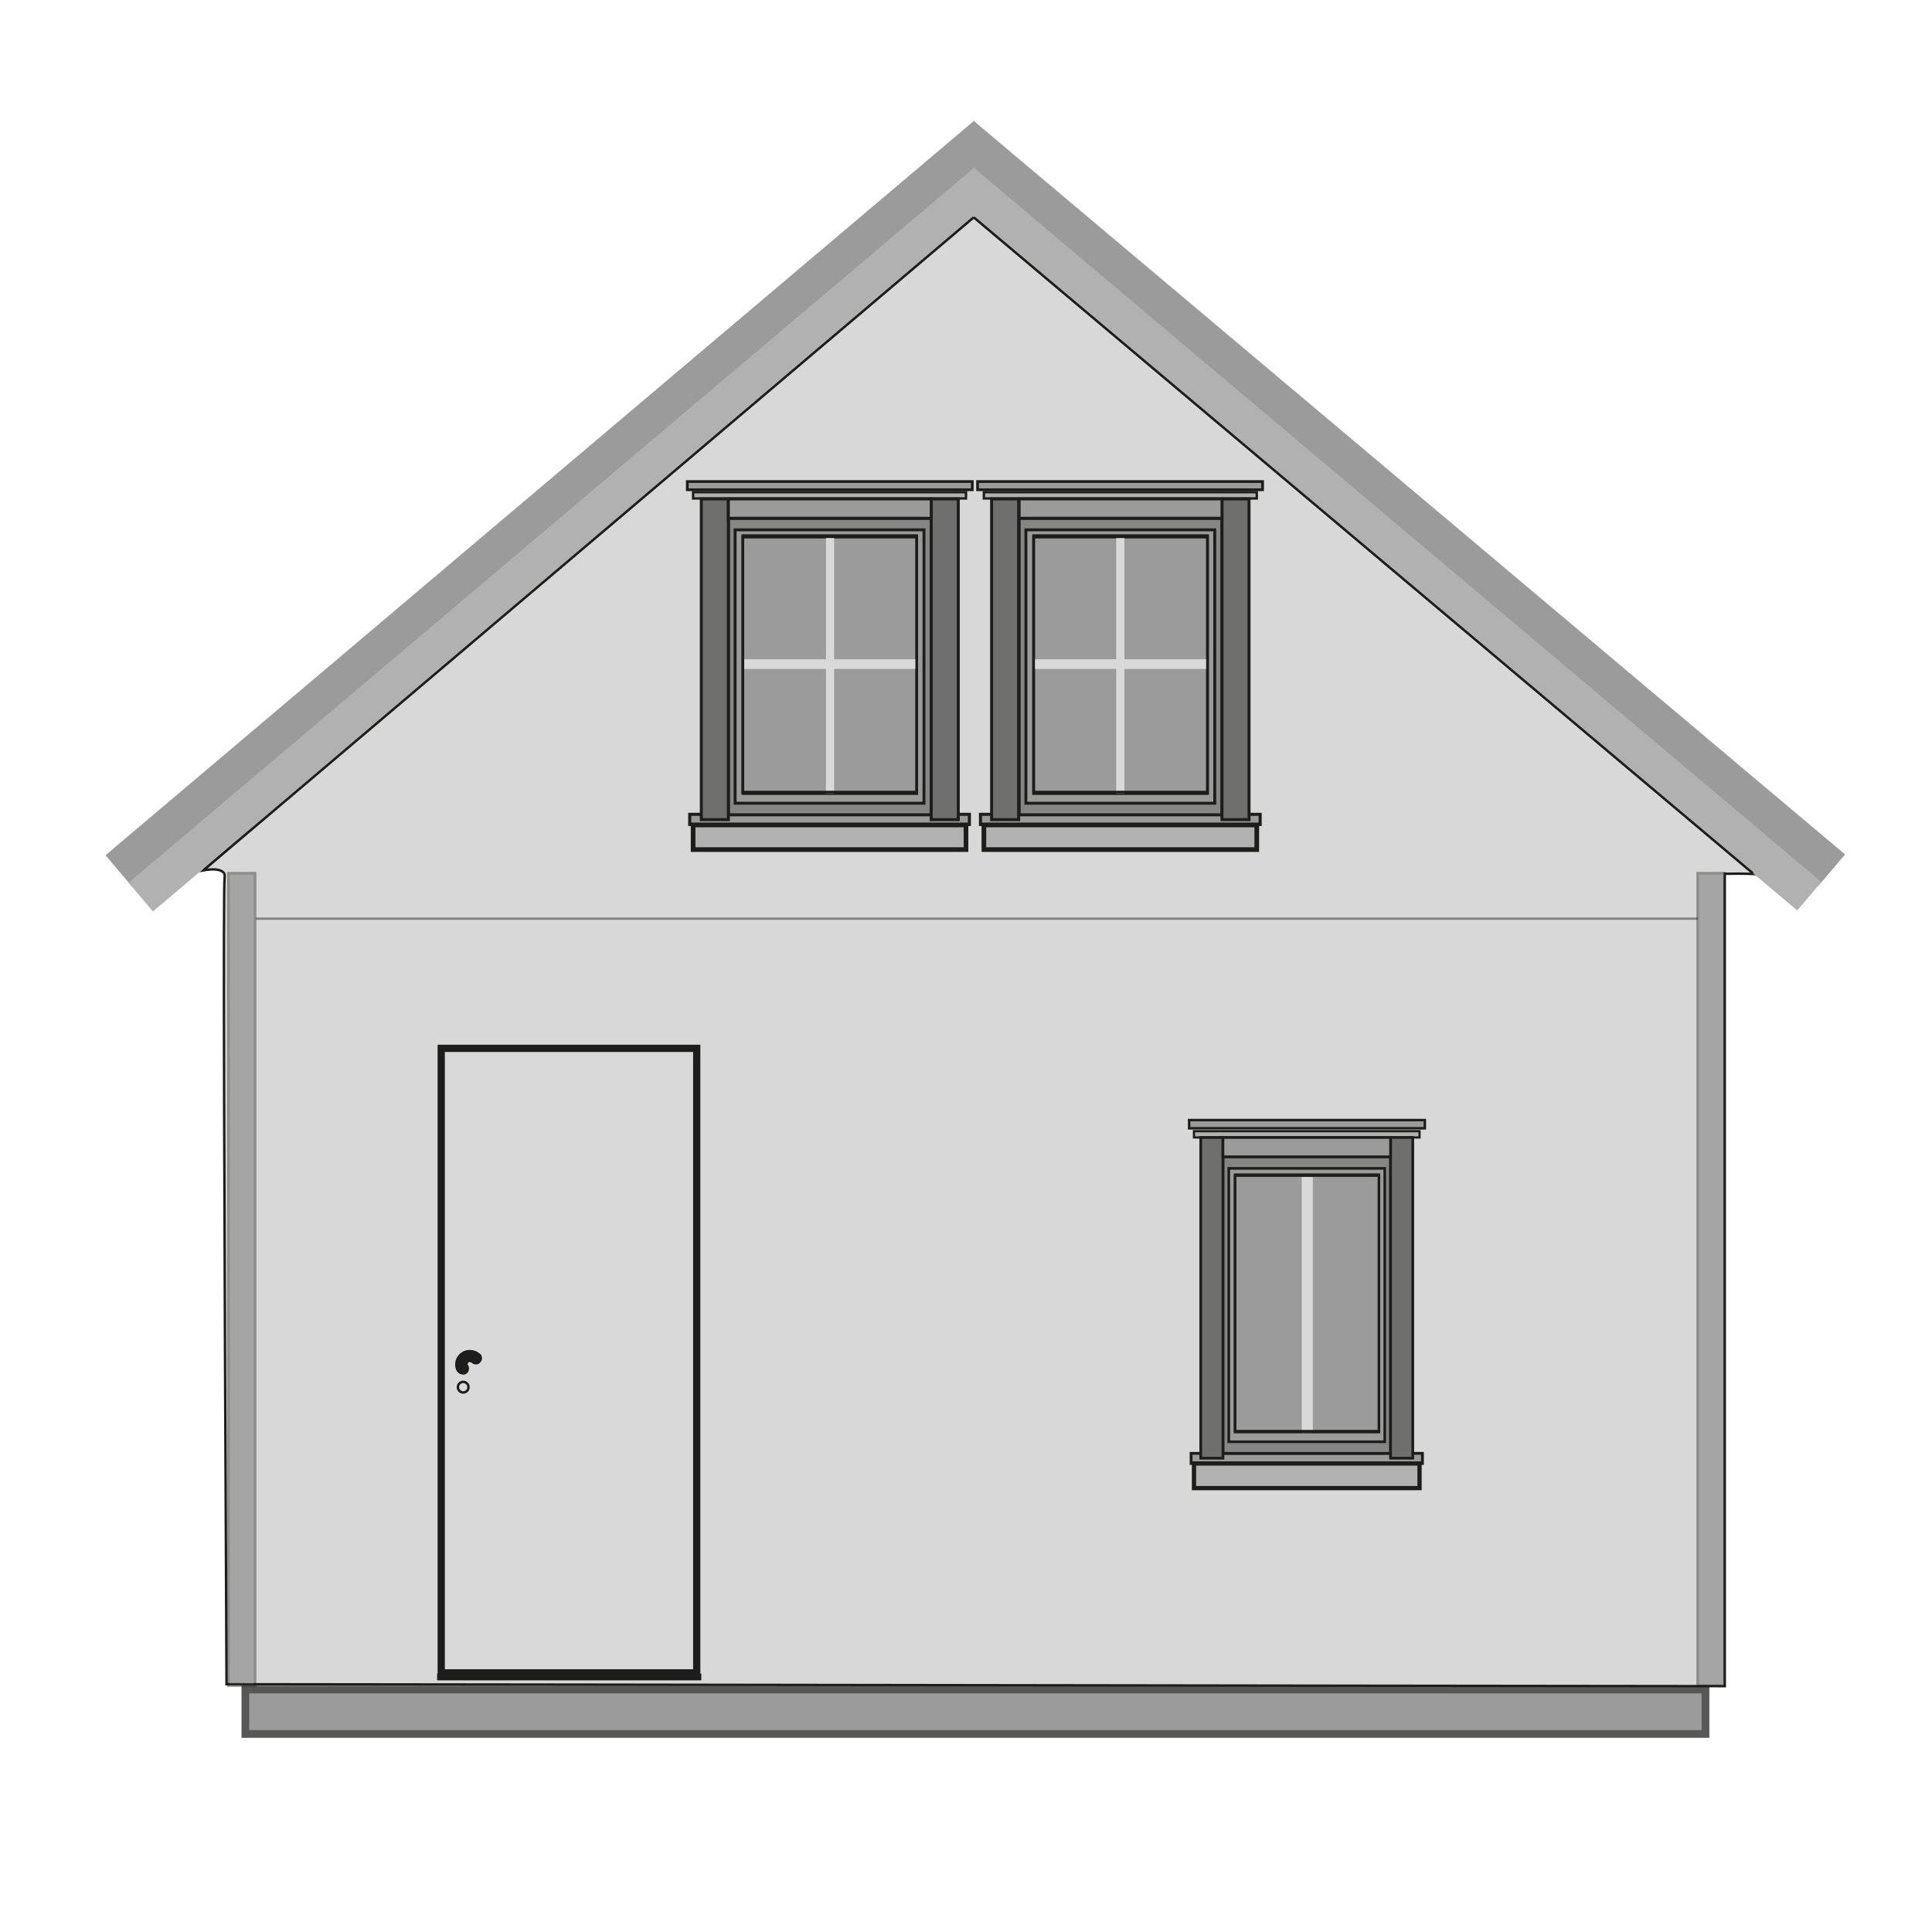
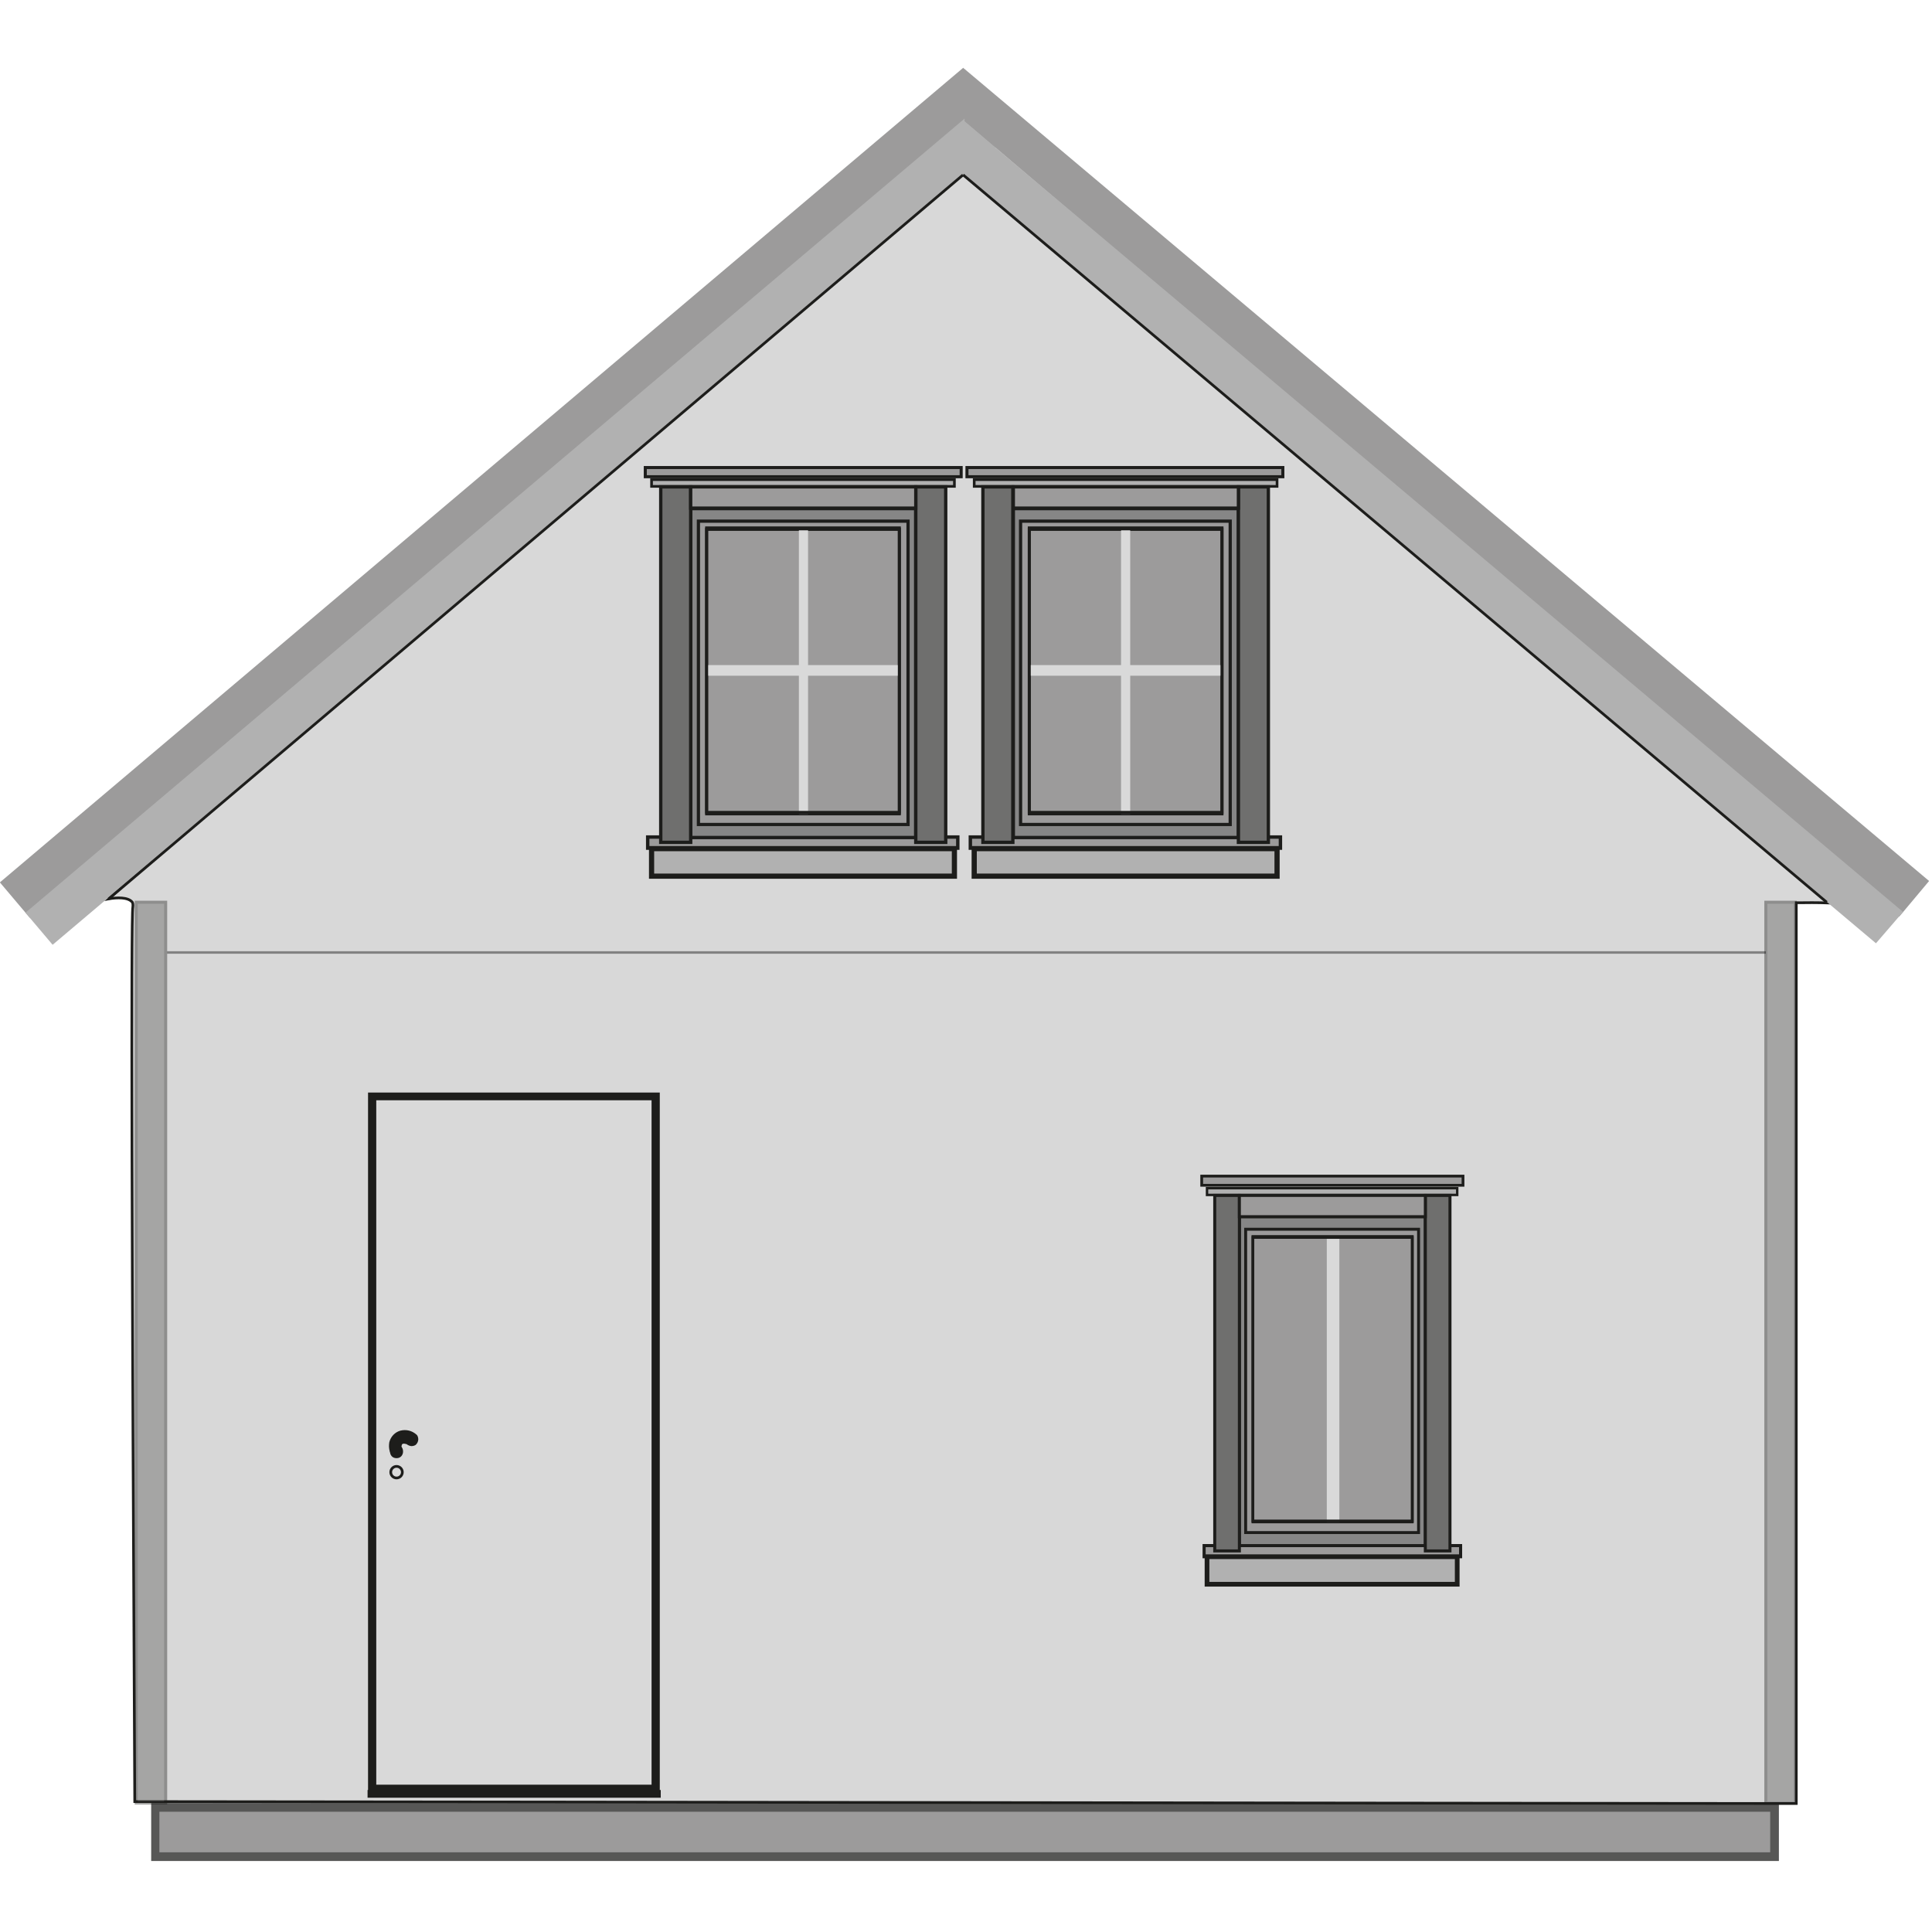
<svg xmlns="http://www.w3.org/2000/svg" xmlns:xlink="http://www.w3.org/1999/xlink" version="1.1" id="Слой_1" x="0px" y="0px" viewBox="0 0 400 400" style="enable-background:new 0 0 400 400;" xml:space="preserve">
  <style type="text/css">
	.st0{fill:#9C9B9B;}
	.st1{fill:#575756;}
	.st2{clip-path:url(#SVGID_3_);}
- 	.st3{fill:#D8D8D8;stroke:#1D1D1B;stroke-width:0.503;stroke-miterlimit:10;}
- 	.st4{opacity:0.4;fill:#575756;stroke:#1D1D1B;stroke-width:0.566;stroke-miterlimit:10;enable-background:new    ;}
+ 	.st3{fill:#D8D8D8;stroke:#1D1D1B;stroke-width:0.558;stroke-miterlimit:10;}
+ 	.st4{opacity:0.4;fill:#575756;stroke:#1D1D1B;stroke-width:0.627;stroke-miterlimit:10;enable-background:new    ;}
	.st5{fill:#B1B1B1;}
- 	.st6{fill:none;stroke:#1D1D1B;stroke-width:0.503;stroke-miterlimit:10;}
- 	.st7{fill:#9C9B9B;stroke:#1D1D1B;stroke-width:0.637;stroke-miterlimit:10;}
- 	.st8{fill:#B1B1B1;stroke:#1D1D1B;stroke-width:0.967;stroke-miterlimit:10;}
- 	.st9{fill:#B1B1B1;stroke:#1D1D1B;stroke-width:0.497;stroke-miterlimit:10;}
- 	.st10{fill:#868686;stroke:#1D1D1B;stroke-width:0.621;stroke-miterlimit:10;}
- 	.st11{fill:#6F6F6E;stroke:#1D1D1B;stroke-width:0.621;stroke-miterlimit:10;}
- 	.st12{fill:#9C9B9B;stroke:#1D1D1B;stroke-width:0.611;stroke-miterlimit:10;}
- 	.st13{fill:#9C9B9B;stroke:#1D1D1B;stroke-width:0.6;stroke-miterlimit:10;}
- 	.st14{fill:#9C9B9B;stroke:#1D1D1B;stroke-width:0.558;stroke-miterlimit:10;}
+ 	.st6{fill:none;stroke:#1D1D1B;stroke-width:0.558;stroke-miterlimit:10;}
+ 	.st7{fill:#9C9B9B;stroke:#1D1D1B;stroke-width:0.707;stroke-miterlimit:10;}
+ 	.st8{fill:#B1B1B1;stroke:#1D1D1B;stroke-width:1.072;stroke-miterlimit:10;}
+ 	.st9{fill:#B1B1B1;stroke:#1D1D1B;stroke-width:0.551;stroke-miterlimit:10;}
+ 	.st10{fill:#868686;stroke:#1D1D1B;stroke-width:0.689;stroke-miterlimit:10;}
+ 	.st11{fill:#6F6F6E;stroke:#1D1D1B;stroke-width:0.689;stroke-miterlimit:10;}
+ 	.st12{fill:#9C9B9B;stroke:#1D1D1B;stroke-width:0.678;stroke-miterlimit:10;}
+ 	.st13{fill:#9C9B9B;stroke:#1D1D1B;stroke-width:0.665;stroke-miterlimit:10;}
+ 	.st14{fill:#9C9B9B;stroke:#1D1D1B;stroke-width:0.619;stroke-miterlimit:10;}
	.st15{fill:#D9D9D9;}
- 	.st16{fill:none;stroke:#1D1D1B;stroke-width:0.558;stroke-miterlimit:10;}
- 	.st17{fill:#9C9B9B;stroke:#1D1D1B;stroke-width:0.568;stroke-miterlimit:10;}
- 	.st18{fill:#9C9B9B;stroke:#1D1D1B;stroke-width:0.579;stroke-miterlimit:10;}
- 	.st19{fill:#B1B1B1;stroke:#1D1D1B;stroke-width:0.879;stroke-miterlimit:10;}
- 	.st20{fill:#B1B1B1;stroke:#1D1D1B;stroke-width:0.452;stroke-miterlimit:10;}
- 	.st21{fill:#868686;stroke:#1D1D1B;stroke-width:0.564;stroke-miterlimit:10;}
- 	.st22{fill:#6F6F6E;stroke:#1D1D1B;stroke-width:0.564;stroke-miterlimit:10;}
- 	.st23{fill:#9C9B9B;stroke:#1D1D1B;stroke-width:0.556;stroke-miterlimit:10;}
- 	.st24{fill:#9C9B9B;stroke:#1D1D1B;stroke-width:0.546;stroke-miterlimit:10;}
- 	.st25{fill:#9C9B9B;stroke:#1D1D1B;stroke-width:0.507;stroke-miterlimit:10;}
- 	.st26{fill:none;stroke:#1D1D1B;stroke-width:0.507;stroke-miterlimit:10;}
- 	.st27{fill:#9C9B9B;stroke:#1D1D1B;stroke-width:0.516;stroke-miterlimit:10;}
+ 	.st16{fill:none;stroke:#1D1D1B;stroke-width:0.619;stroke-miterlimit:10;}
+ 	.st17{fill:#9C9B9B;stroke:#1D1D1B;stroke-width:0.629;stroke-miterlimit:10;}
+ 	.st18{fill:#9C9B9B;stroke:#1D1D1B;stroke-width:0.642;stroke-miterlimit:10;}
+ 	.st19{fill:#B1B1B1;stroke:#1D1D1B;stroke-width:0.975;stroke-miterlimit:10;}
+ 	.st20{fill:#B1B1B1;stroke:#1D1D1B;stroke-width:0.501;stroke-miterlimit:10;}
+ 	.st21{fill:#868686;stroke:#1D1D1B;stroke-width:0.626;stroke-miterlimit:10;}
+ 	.st22{fill:#6F6F6E;stroke:#1D1D1B;stroke-width:0.626;stroke-miterlimit:10;}
+ 	.st23{fill:#9C9B9B;stroke:#1D1D1B;stroke-width:0.616;stroke-miterlimit:10;}
+ 	.st24{fill:#9C9B9B;stroke:#1D1D1B;stroke-width:0.605;stroke-miterlimit:10;}
+ 	.st25{fill:#9C9B9B;stroke:#1D1D1B;stroke-width:0.563;stroke-miterlimit:10;}
+ 	.st26{fill:none;stroke:#1D1D1B;stroke-width:0.563;stroke-miterlimit:10;}
+ 	.st27{fill:#9C9B9B;stroke:#1D1D1B;stroke-width:0.572;stroke-miterlimit:10;}
	.st28{fill:#1D1D1B;}
- 	.st29{opacity:0.4;fill:none;stroke:#000000;stroke-width:0.468;stroke-miterlimit:10;}
+ 	.st29{opacity:0.4;fill:none;stroke:#000000;stroke-width:0.519;stroke-miterlimit:10;enable-background:new    ;}
</style>
  <g>
-     <rect x="50.8" y="349.8" class="st0" width="302.3" height="9.2" />
-     <path class="st1" d="M352.3,350.6v7.6H51.6v-7.6H352.3 M353.9,349H50v10.8h303.9V349L353.9,349z" />
+     <rect x="32.1" y="374.2" class="st0" width="335.3" height="10.2" />
+     <path class="st1" d="M366.5,375.1v8.4H33v-8.4H366.5 M368.3,373.3h-337v12h337V373.3L368.3,373.3z" />
  </g>
  <g>
    <g>
      <g>
-         <defs>
-           <path id="SVGID_2_" d="M42.1,180.2c21.9-19.7,38.8-36.6,50-48c26.8-27.4,59.1-49.5,83.5-79.1c4.2-5.1,13.8-17.1,26-16.5      c9.8,0.5,16.7,8.8,19.2,11.8c21.3,25.4,49.5,44,73.2,67.2c31.6,30.9,72.6,63.4,71.1,65.3c-0.2,0.3-1.3-0.1-7,0c-0.2,0-0.6,0-1,0      c0,56.1,0,112.1,0,168.2c-103.4-0.1-206.8-0.3-310.2-0.4c-0.5-101.5-0.7-165.4-0.4-167c0-0.1,0.1-0.5-0.1-0.9      C45.7,179.8,43.7,179.9,42.1,180.2z" />
-         </defs>
-         <clipPath id="SVGID_3_">
-           <use xlink:href="#SVGID_2_" style="overflow:visible;" />
-         </clipPath>
-         <g transform="matrix(1 0 0 1 0 5.960464e-08)" class="st2">
- 			</g>
+         <g>
+           <defs>
+             <path id="SVGID_2_" d="M22.5,186.1c24.3-21.8,43-40.6,55.5-53.2c29.7-30.4,65.5-54.9,92.6-87.7c4.7-5.7,15.3-19,28.8-18.3       c10.9,0.6,18.5,9.8,21.3,13.1c23.6,28.2,54.9,48.8,81.2,74.5c35,34.3,80.5,70.3,78.9,72.4c-0.2,0.3-1.4-0.1-7.8,0       c-0.2,0-0.7,0-1.1,0c0,62.2,0,124.3,0,186.5c-114.7-0.1-229.3-0.3-344-0.4c-0.6-112.6-0.8-183.4-0.4-185.2c0-0.1,0.1-0.6-0.1-1       C26.5,185.7,24.2,185.8,22.5,186.1z" />
+           </defs>
+           <clipPath id="SVGID_3_">
+             <use xlink:href="#SVGID_2_" style="overflow:visible;" />
+           </clipPath>
+           <g transform="matrix(1 0 0 1 0 5.960464e-08)" class="st2">
+ 				</g>
+         </g>
      </g>
    </g>
  </g>
  <g id="стена1_1_">
-     <path id="SVGID_1_" class="st3" d="M42.1,180.2c21.9-19.7,38.8-36.6,50-48c26.8-27.4,59.1-49.5,83.5-79.1   c4.2-5.1,13.8-17.1,26-16.5c9.8,0.5,16.7,8.8,19.2,11.8c21.3,25.4,49.5,44,73.2,67.2c31.6,30.9,72.6,63.4,71.1,65.3   c-0.2,0.3-1.3-0.1-7,0c-0.2,0-0.6,0-1,0c0,56.1,0,112.1,0,168.2c-103.4-0.1-206.8-0.3-310.2-0.4c-0.5-101.5-0.7-165.4-0.4-167   c0-0.1,0.1-0.5-0.1-0.9C45.7,179.8,43.7,179.9,42.1,180.2z" />
+     <path id="SVGID_1_" class="st3" d="M22.5,186.1c24.3-21.8,43-40.6,55.5-53.2c29.7-30.4,65.5-54.9,92.6-87.7   c4.7-5.7,15.3-19,28.8-18.3c10.9,0.6,18.5,9.8,21.3,13.1c23.6,28.2,54.9,48.8,81.2,74.5c35,34.3,80.5,70.3,78.9,72.4   c-0.2,0.3-1.4-0.1-7.8,0c-0.2,0-0.7,0-1.1,0c0,62.2,0,124.3,0,186.5c-114.7-0.1-229.3-0.3-344-0.4c-0.6-112.6-0.8-183.4-0.4-185.2   c0-0.1,0.1-0.6-0.1-1C26.5,185.7,24.2,185.8,22.5,186.1z" />
  </g>
-   <rect x="351.5" y="180.8" class="st4" width="5.5" height="168.2" />
-   <rect x="47.3" y="180.8" class="st4" width="5.5" height="168.2" />
+   <rect x="365.6" y="186.8" class="st4" width="6.1" height="186.5" />
+   <rect x="28.2" y="186.8" class="st4" width="6.1" height="186.5" />
  <g>
-     <rect x="-3.2" y="100" transform="matrix(0.7636 -0.6457 0.6457 0.7636 -40.2851 98.6446)" class="st0" width="235.5" height="8.7" />
-     <rect x="1.3" y="105.8" transform="matrix(0.7636 -0.6457 0.6457 0.7636 -42.6827 102.8069)" class="st5" width="235.5" height="7.8" />
+     <rect x="-27.8" y="97.2" transform="matrix(0.7636 -0.6457 0.6457 0.7636 -41.5594 90.5149)" class="st0" width="261.2" height="9.6" />
+     <rect x="-22.8" y="103.6" transform="matrix(0.7636 -0.6457 0.6457 0.7636 -44.2068 95.133)" class="st5" width="261.2" height="8.7" />
    <g>
      <g>
-         <line class="st6" x1="42.1" y1="180.2" x2="201.6" y2="45" />
+         <line class="st6" x1="22.5" y1="186.1" x2="199.4" y2="36.2" />
      </g>
    </g>
  </g>
  <g>
-     <path class="st0" d="M376.4,183.5C318.2,134,260.1,84.5,201.9,35c0-3.3,0-6.6-0.1-9.8L382,176.9L376.4,183.5z" />
-     <path class="st5" d="M372.1,188.5C315.3,140.7,258.5,92.8,201.6,45c0.1-3.3,0.2-6.6,0.3-10c58.4,49.2,116.8,98.4,175.2,147.6   L372.1,188.5z" />
+     <path class="st0" d="M393.2,189.8C328.7,134.9,264.2,80,199.7,25.1c0-3.7,0-7.3-0.1-10.9l199.8,168.2L393.2,189.8z" />
+     <path class="st5" d="M388.4,195.3c-63-53-126-106.1-189.1-159.1c0.1-3.7,0.2-7.3,0.3-11.1C264.5,79.7,329.2,134.2,394,188.8   L388.4,195.3z" />
    <g>
      <g>
-         <line class="st6" x1="362.9" y1="180.8" x2="201.6" y2="45" />
+         <line class="st6" x1="378.2" y1="186.8" x2="199.4" y2="36.2" />
      </g>
    </g>
  </g>
  <g id="окно1_4_">
-     <rect x="142.8" y="168.6" class="st7" width="57.9" height="2.1" />
-     <rect x="143.5" y="170.8" class="st8" width="56.5" height="5.1" />
-     <rect x="143.5" y="101.9" class="st9" width="56.5" height="1.3" />
-     <rect x="150.8" y="107.3" class="st10" width="42" height="61.4" />
-     <rect x="145.2" y="103.3" class="st11" width="5.6" height="66.4" />
-     <rect x="192.8" y="103.3" class="st11" width="5.6" height="66.4" />
-     <rect x="150.8" y="103.3" class="st12" width="42" height="4" />
-     <rect x="152.2" y="109.7" class="st13" width="39.1" height="56.6" />
-     <rect x="153.8" y="111.2" class="st14" width="36" height="53.1" />
-     <rect x="153.8" y="136.5" class="st15" width="36" height="2" />
-     <rect x="171" y="111.4" class="st15" width="1.7" height="52.9" />
-     <rect x="153.8" y="110.9" class="st16" width="36" height="53.1" />
-     <rect x="142.3" y="99.7" class="st17" width="59" height="1.7" />
+     <rect x="134.1" y="173.3" class="st7" width="64.2" height="2.3" />
+     <rect x="134.9" y="175.7" class="st8" width="62.7" height="5.7" />
+     <rect x="134.9" y="99.3" class="st9" width="62.7" height="1.4" />
+     <rect x="143" y="105.3" class="st10" width="46.6" height="68.1" />
+     <rect x="136.8" y="100.8" class="st11" width="6.2" height="73.6" />
+     <rect x="189.6" y="100.8" class="st11" width="6.2" height="73.6" />
+     <rect x="143" y="100.8" class="st12" width="46.6" height="4.4" />
+     <rect x="144.6" y="107.9" class="st13" width="43.4" height="62.8" />
+     <rect x="146.3" y="109.6" class="st14" width="39.9" height="58.9" />
+     <rect x="146.3" y="137.7" class="st15" width="39.9" height="2.2" />
+     <rect x="165.4" y="109.8" class="st15" width="1.9" height="58.7" />
+     <rect x="146.3" y="109.3" class="st16" width="39.9" height="58.9" />
+     <rect x="133.6" y="96.8" class="st17" width="65.4" height="1.9" />
  </g>
  <g id="окно1_6_">
-     <rect x="246.6" y="300.9" class="st18" width="47.9" height="2.1" />
-     <rect x="247.2" y="303" class="st19" width="46.7" height="5.1" />
-     <rect x="247.2" y="234.2" class="st20" width="46.7" height="1.3" />
-     <rect x="253.2" y="239.5" class="st21" width="34.7" height="61.4" />
-     <rect x="248.6" y="235.5" class="st22" width="4.6" height="66.4" />
-     <rect x="287.9" y="235.5" class="st22" width="4.6" height="66.4" />
-     <rect x="253.2" y="235.5" class="st23" width="34.7" height="4" />
-     <rect x="254.4" y="241.9" class="st24" width="32.3" height="56.6" />
-     <rect x="255.7" y="243.4" class="st25" width="29.8" height="53.1" />
-     <rect x="269.5" y="243.7" class="st15" width="2.3" height="52.8" />
-     <rect x="255.7" y="243.2" class="st26" width="29.8" height="53.1" />
-     <rect x="246.2" y="231.9" class="st27" width="48.8" height="1.7" />
+     <rect x="249.3" y="320" class="st18" width="53.1" height="2.3" />
+     <rect x="249.9" y="322.3" class="st19" width="51.8" height="5.7" />
+     <rect x="249.9" y="246" class="st20" width="51.8" height="1.4" />
+     <rect x="256.6" y="251.9" class="st21" width="38.5" height="68.1" />
+     <rect x="251.5" y="247.5" class="st22" width="5.1" height="73.6" />
+     <rect x="295.1" y="247.5" class="st22" width="5.1" height="73.6" />
+     <rect x="256.6" y="247.5" class="st23" width="38.5" height="4.4" />
+     <rect x="257.9" y="254.5" class="st24" width="35.8" height="62.8" />
+     <rect x="259.4" y="256.2" class="st25" width="33" height="58.9" />
+     <rect x="274.7" y="256.5" class="st15" width="2.6" height="58.6" />
+     <rect x="259.4" y="256" class="st26" width="33" height="58.9" />
+     <rect x="248.8" y="243.5" class="st27" width="54.1" height="1.9" />
  </g>
  <g id="окно1_5_">
-     <rect x="203" y="168.6" class="st7" width="57.9" height="2.1" />
-     <rect x="203.7" y="170.8" class="st8" width="56.5" height="5.1" />
-     <rect x="203.7" y="101.9" class="st9" width="56.5" height="1.3" />
-     <rect x="211" y="107.3" class="st10" width="42" height="61.4" />
-     <rect x="205.3" y="103.3" class="st11" width="5.6" height="66.4" />
-     <rect x="253" y="103.3" class="st11" width="5.6" height="66.4" />
-     <rect x="211" y="103.3" class="st12" width="42" height="4" />
-     <rect x="212.4" y="109.7" class="st13" width="39.1" height="56.6" />
-     <rect x="214" y="111.2" class="st14" width="36" height="53.1" />
-     <rect x="214" y="136.5" class="st15" width="36" height="2" />
-     <rect x="231.1" y="111.4" class="st15" width="1.7" height="52.9" />
-     <rect x="214" y="110.9" class="st16" width="36" height="53.1" />
-     <rect x="202.4" y="99.7" class="st17" width="59" height="1.7" />
+     <rect x="200.9" y="173.3" class="st7" width="64.2" height="2.3" />
+     <rect x="201.7" y="175.7" class="st8" width="62.7" height="5.7" />
+     <rect x="201.7" y="99.3" class="st9" width="62.7" height="1.4" />
+     <rect x="209.8" y="105.3" class="st10" width="46.6" height="68.1" />
+     <rect x="203.5" y="100.8" class="st11" width="6.2" height="73.6" />
+     <rect x="256.4" y="100.8" class="st11" width="6.2" height="73.6" />
+     <rect x="209.8" y="100.8" class="st12" width="46.6" height="4.4" />
+     <rect x="211.3" y="107.9" class="st13" width="43.4" height="62.8" />
+     <rect x="213.1" y="109.6" class="st14" width="39.9" height="58.9" />
+     <rect x="213.1" y="137.7" class="st15" width="39.9" height="2.2" />
+     <rect x="232.1" y="109.8" class="st15" width="1.9" height="58.7" />
+     <rect x="213.1" y="109.3" class="st16" width="39.9" height="58.9" />
+     <rect x="200.2" y="96.8" class="st17" width="65.4" height="1.9" />
  </g>
  <g>
-     <rect x="91.4" y="217.1" class="st15" width="52.9" height="129.3" />
-     <path class="st28" d="M143.5,217.8v127.8H92.1V217.8H143.5 M145,216.3h-1.5H92.1h-1.5v1.5v127.8v1.5h1.5h51.4h1.5v-1.5V217.8V216.3   L145,216.3z" />
+     <rect x="77.1" y="227" class="st15" width="58.7" height="143.4" />
+     <path class="st28" d="M134.9,227.8v141.7h-57V227.8H134.9 M136.6,226.2h-1.7h-57h-1.7v1.7v141.7v1.7h1.7h57h1.7v-1.7V227.8V226.2   L136.6,226.2z" />
  </g>
-   <rect x="90.5" y="346.5" class="st28" width="54.7" height="1.4" />
+   <rect x="76.1" y="370.6" class="st28" width="60.7" height="1.6" />
  <g>
    <g>
-       <path class="st28" d="M95.9,284.6c1.6,0,1.6-2.5,0-2.5C94.3,282,94.2,284.6,95.9,284.6L95.9,284.6z" />
+       <path class="st28" d="M82.1,301.9c1.8,0,1.8-2.8,0-2.8C80.4,299,80.2,301.9,82.1,301.9L82.1,301.9z" />
    </g>
  </g>
  <g>
    <g>
-       <path class="st28" d="M96.9,282.8c-0.1-0.1-0.1-0.3-0.1-0.4C96.8,282.5,96.8,282.6,96.9,282.8c-0.1-0.2-0.1-0.4-0.1-0.5    c0,0.1,0,0.2,0,0.3c0-0.2,0.1-0.3,0.1-0.5c0,0.1-0.1,0.2-0.1,0.3c0.1-0.1,0.1-0.3,0.2-0.4c-0.1,0.1-0.1,0.2-0.2,0.3    c0.1-0.1,0.2-0.2,0.3-0.3c-0.1,0.1-0.2,0.1-0.3,0.2c0.1-0.1,0.2-0.1,0.3-0.2c-0.1,0-0.2,0.1-0.3,0.1c0.2-0.1,0.3-0.1,0.5-0.1    c-0.1,0-0.2,0-0.3,0c0.2,0,0.3,0,0.5,0c-0.1,0-0.2,0-0.3,0c0.2,0,0.3,0.1,0.5,0.1c-0.1,0-0.2-0.1-0.3-0.1c0.1,0.1,0.3,0.1,0.4,0.2    c-0.1-0.1-0.2-0.1-0.3-0.2l0.1,0.1c0.2,0.2,0.6,0.4,0.9,0.4s0.7-0.1,0.9-0.4c0.2-0.2,0.4-0.5,0.4-0.9c0-0.3-0.1-0.7-0.4-0.9    c-0.8-0.7-1.9-1-3-0.7c-1,0.3-1.8,1.1-2.1,2.2c-0.1,0.5-0.1,1.2,0.1,1.7c0.1,0.3,0.3,0.6,0.6,0.8c0.3,0.2,0.7,0.2,1,0.1    s0.6-0.3,0.8-0.6C96.9,283.5,97,283.1,96.9,282.8L96.9,282.8z" />
+       <path class="st28" d="M83.2,299.9c-0.1-0.1-0.1-0.3-0.1-0.4C83.1,299.6,83.1,299.7,83.2,299.9c-0.1-0.2-0.1-0.4-0.1-0.6    c0,0.1,0,0.2,0,0.3c0-0.2,0.1-0.3,0.1-0.6c0,0.1-0.1,0.2-0.1,0.3c0.1-0.1,0.1-0.3,0.2-0.4c-0.1,0.1-0.1,0.2-0.2,0.3    c0.1-0.1,0.2-0.2,0.3-0.3c-0.1,0.1-0.2,0.1-0.3,0.2c0.1-0.1,0.2-0.1,0.3-0.2c-0.1,0-0.2,0.1-0.3,0.1c0.2-0.1,0.3-0.1,0.6-0.1    c-0.1,0-0.2,0-0.3,0c0.2,0,0.3,0,0.6,0c-0.1,0-0.2,0-0.3,0c0.2,0,0.3,0.1,0.6,0.1c-0.1,0-0.2-0.1-0.3-0.1c0.1,0.1,0.3,0.1,0.4,0.2    c-0.1-0.1-0.2-0.1-0.3-0.2l0.1,0.1c0.2,0.2,0.7,0.4,1,0.4c0.3,0,0.8-0.1,1-0.4c0.2-0.2,0.4-0.6,0.4-1c0-0.3-0.1-0.8-0.4-1    c-0.9-0.8-2.1-1.1-3.3-0.8c-1.1,0.3-2,1.2-2.3,2.4c-0.1,0.6-0.1,1.3,0.1,1.9c0.1,0.3,0.3,0.7,0.7,0.9c0.3,0.2,0.8,0.2,1.1,0.1    s0.7-0.3,0.9-0.7C83.2,300.7,83.4,300.2,83.2,299.9L83.2,299.9z" />
    </g>
  </g>
-   <circle class="st6" cx="95.9" cy="287.2" r="1.1" />
-   <line class="st29" x1="53" y1="190.2" x2="351.5" y2="190.2" />
+   <circle class="st6" cx="82.1" cy="304.8" r="1.2" />
+   <line class="st29" x1="34.6" y1="197.2" x2="365.6" y2="197.2" />
</svg>
